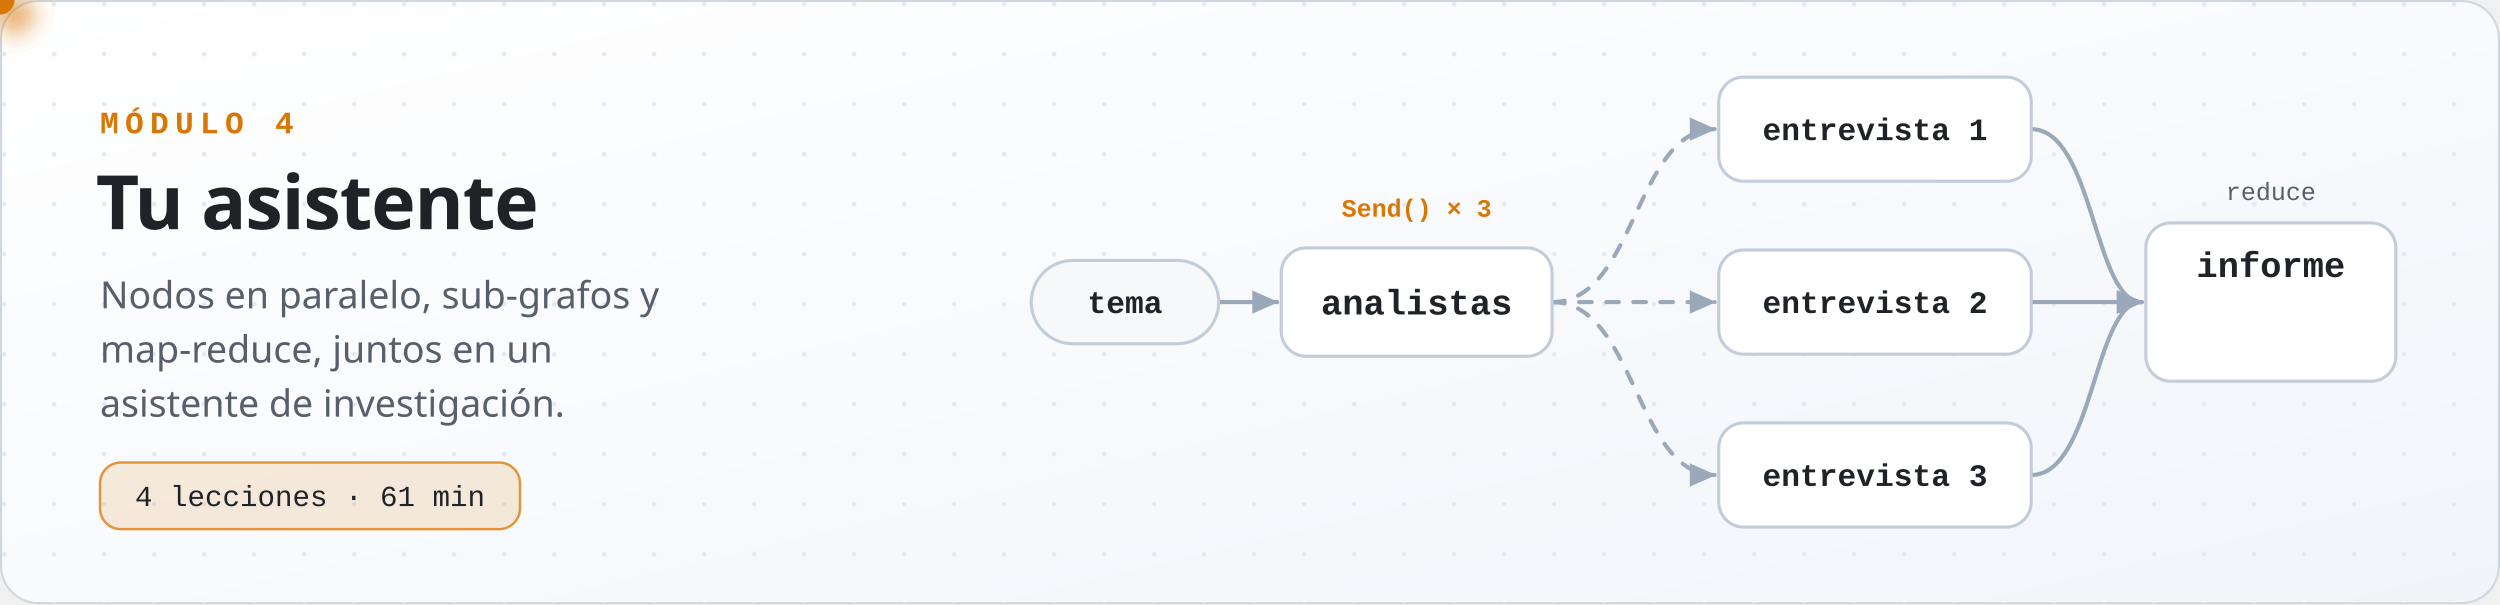
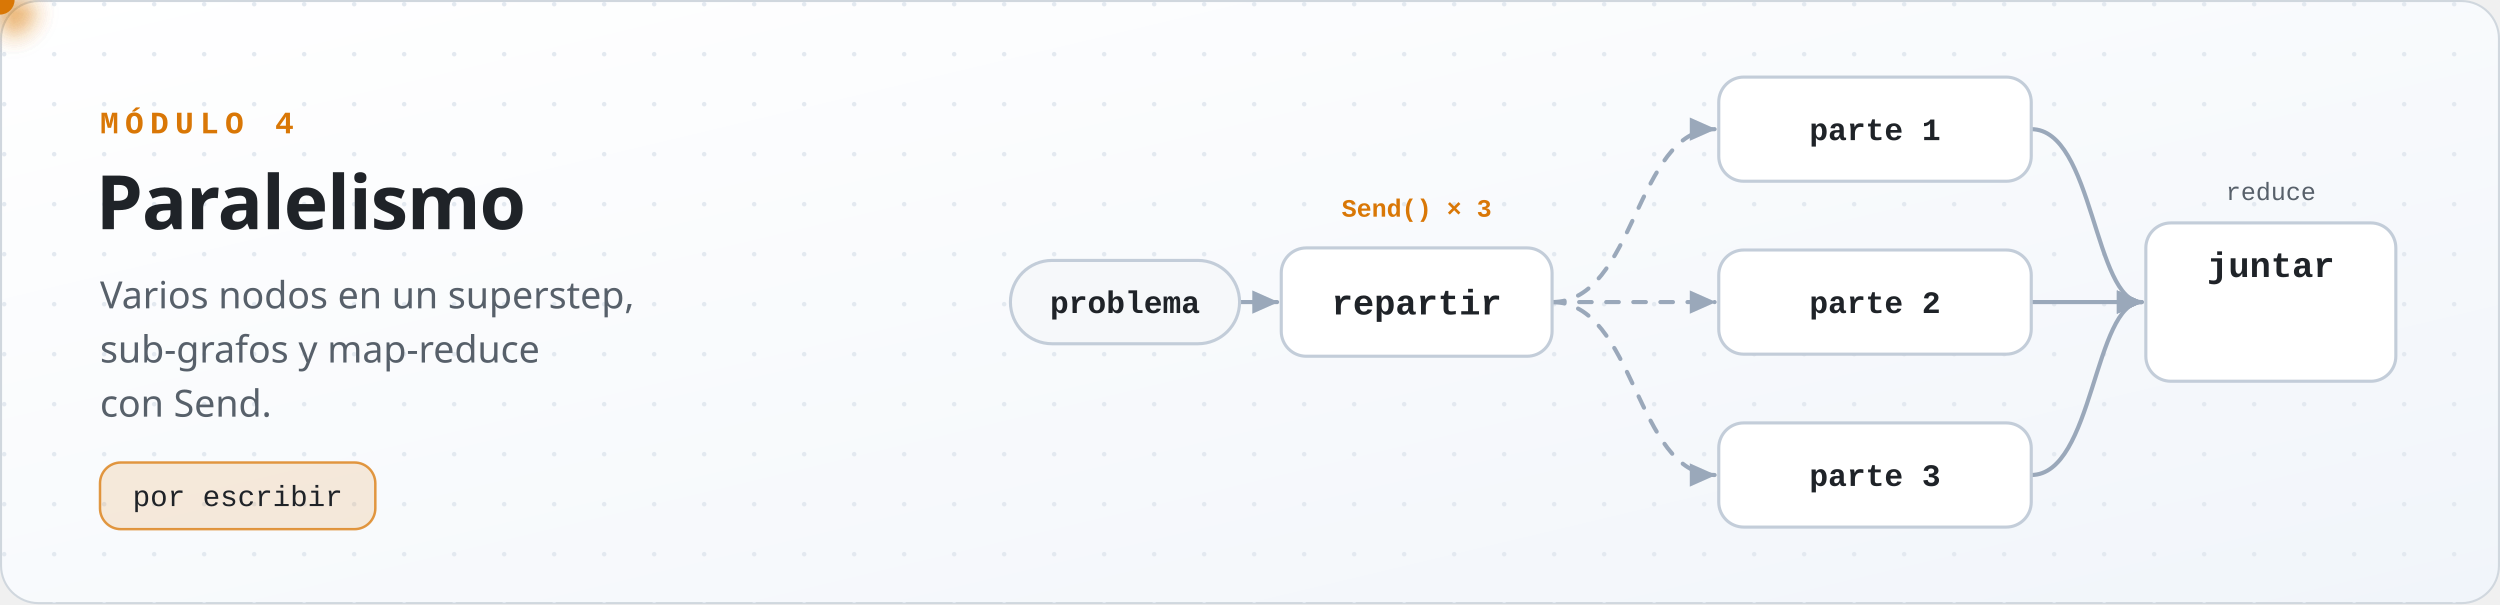
<svg xmlns="http://www.w3.org/2000/svg" width="1200" height="290" viewBox="0 0 1200 290" role="img" aria-labelledby="titulo">
  <style>
.sans{font-family:-apple-system,BlinkMacSystemFont,'Segoe UI','Noto Sans',Helvetica,Arial,sans-serif}
.mono{font-family:ui-monospace,SFMono-Regular,'SF Mono',Menlo,Consolas,'Liberation Mono',monospace}
.marcha{stroke-dasharray:6 7;animation:marcha 1.3s linear infinite}
@keyframes marcha{to{stroke-dashoffset:-26}}
@media (prefers-reduced-motion:reduce){.marcha{animation:none}}
</style>
  <defs>
    <linearGradient id="fondo" x1="0" y1="0" x2="1" y2="1">
      <stop offset="0" stop-color="#ffffff" />
      <stop offset="1" stop-color="#f1f5fa" />
    </linearGradient>
    <pattern id="puntos" width="24" height="24" patternUnits="userSpaceOnUse">
      <circle cx="2" cy="2" r="1.1" fill="#e3e9f0" />
    </pattern>
    <filter id="difuso" x="-100%" y="-100%" width="300%" height="300%">
      <feGaussianBlur stdDeviation="7" />
    </filter>
    <marker id="flecha" viewBox="0 0 10 10" refX="8.5" refY="5" markerWidth="7" markerHeight="7" orient="auto">
      <path d="M0,1 L9,5 L0,9 z" fill="#9aa8ba" />
    </marker>
  </defs>
  <rect x=".5" y=".5" width="1199" height="289" rx="18" fill="url(#fondo)" stroke="#d0d7de" />
  <rect x=".5" y=".5" width="1199" height="289" rx="18" fill="url(#puntos)" />
  <text x="48" y="64" class="mono" font-size="15" font-weight="700" fill="#d97706" text-anchor="start" letter-spacing="3">MÓDULO 4</text>
-   <text x="46" y="110" class="sans" font-size="36" font-weight="800" fill="#1f2328" text-anchor="start" letter-spacing="-0.5">Tu asistente</text>
-   <text x="48" y="148" class="sans" font-size="18" font-weight="400" fill="#57606a" text-anchor="start">Nodos en paralelo, sub-grafos y</text>
-   <text x="48" y="174" class="sans" font-size="18" font-weight="400" fill="#57606a" text-anchor="start">map-reduce, juntos en un</text>
-   <text x="48" y="200" class="sans" font-size="18" font-weight="400" fill="#57606a" text-anchor="start">asistente de investigación.</text>
+   <text x="46" y="110" class="sans" font-size="36" font-weight="800" fill="#1f2328" text-anchor="start" letter-spacing="-0.5">Paralelismo</text>
+   <text x="48" y="148" class="sans" font-size="18" font-weight="400" fill="#57606a" text-anchor="start">Varios nodos en un superstep,</text>
+   <text x="48" y="174" class="sans" font-size="18" font-weight="400" fill="#57606a" text-anchor="start">sub-grafos y map-reduce</text>
+   <text x="48" y="200" class="sans" font-size="18" font-weight="400" fill="#57606a" text-anchor="start">con Send.</text>
  <g>
-     <rect x="48" y="222" width="201.6" height="32" rx="10" fill="#d97706" fill-opacity=".14" stroke="#d97706" stroke-opacity=".75" stroke-width="1.2" />
-     <text x="148.8" y="238" class="mono" font-size="14" font-weight="400" fill="#1f2328" text-anchor="middle" dy=".35em">4 lecciones · 61 min</text>
+     <rect x="48" y="222" width="132.16" height="32" rx="10" fill="#d97706" fill-opacity=".14" stroke="#d97706" stroke-opacity=".75" stroke-width="1.2" />
+     <text x="114.08" y="238" class="mono" font-size="14" font-weight="400" fill="#1f2328" text-anchor="middle" dy=".35em">por escribir</text>
  </g>
  <path d="M585,145 L613,145" fill="none" stroke="#9aa8ba" stroke-width="2" stroke-linecap="round" marker-end="url(#flecha)" />
  <path d="M745,145 C785,145 785,62 823,62" fill="none" stroke="#9aa8ba" stroke-width="2" stroke-linecap="round" class="marcha" marker-end="url(#flecha)" />
  <path d="M975,62 C1005,62 1005,145 1028,145" fill="none" stroke="#9aa8ba" stroke-width="2" stroke-linecap="round" marker-end="url(#flecha)" />
  <path d="M745,145 C785,145 785,145 823,145" fill="none" stroke="#9aa8ba" stroke-width="2" stroke-linecap="round" class="marcha" marker-end="url(#flecha)" />
  <path d="M975,145 C1005,145 1005,145 1028,145" fill="none" stroke="#9aa8ba" stroke-width="2" stroke-linecap="round" marker-end="url(#flecha)" />
  <path d="M745,145 C785,145 785,228 823,228" fill="none" stroke="#9aa8ba" stroke-width="2" stroke-linecap="round" class="marcha" marker-end="url(#flecha)" />
  <path d="M975,228 C1005,228 1005,145 1028,145" fill="none" stroke="#9aa8ba" stroke-width="2" stroke-linecap="round" marker-end="url(#flecha)" />
  <text x="680" y="104" class="mono" font-size="12" font-weight="600" fill="#d97706" text-anchor="middle">Send() × 3</text>
  <text x="1090" y="96" class="mono" font-size="12" font-weight="400" fill="#57606a" text-anchor="middle">reduce</text>
  <g>
    <animateMotion dur="10s" repeatCount="indefinite" calcMode="linear" keyTimes="0;0.04;0.055;0.075;0.09;1" keyPoints="0;0;0.321;0.536;1;1" path="M540,145 L585,145 L615,145 L680,145" />
    <circle r="15.4" fill="#d97706" opacity=".45" filter="url(#difuso)" />
    <circle r="7" fill="#d97706" />
  </g>
  <g>
    <animateMotion dur="10s" repeatCount="indefinite" calcMode="linear" keyTimes="0;0.18;0.195;0.25;0.265;0.34;0.355;0.405;0.42;1" keyPoints="0;0;0.129;0.372;0.522;0.522;0.671;0.88;1;1" path="M680,145 L745,145 C785,145 785,62 825,62 L900,62 L975,62 C1005,62 1005,145 1030,145 L1090,145" />
    <circle r="13.2" fill="#d97706" opacity=".45" filter="url(#difuso)" />
    <circle r="6" fill="#d97706" />
  </g>
  <g>
    <animateMotion dur="10s" repeatCount="indefinite" calcMode="linear" keyTimes="0;0.18;0.195;0.25;0.265;0.39;0.405;0.455;0.47;1" keyPoints="0;0;0.159;0.354;0.537;0.537;0.72;0.854;1;1" path="M680,145 L745,145 C785,145 785,145 825,145 L900,145 L975,145 C1005,145 1005,145 1030,145 L1090,145" />
    <circle r="13.2" fill="#d97706" opacity=".45" filter="url(#difuso)" />
    <circle r="6" fill="#d97706" />
  </g>
  <g>
    <animateMotion dur="10s" repeatCount="indefinite" calcMode="linear" keyTimes="0;0.18;0.195;0.25;0.265;0.31;0.325;0.375;0.39;1" keyPoints="0;0;0.129;0.372;0.522;0.522;0.671;0.88;1;1" path="M680,145 L745,145 C785,145 785,228 825,228 L900,228 L975,228 C1005,228 1005,145 1030,145 L1090,145" />
    <circle r="13.2" fill="#d97706" opacity=".45" filter="url(#difuso)" />
    <circle r="6" fill="#d97706" />
  </g>
-   <rect x="495" y="125" width="90" height="40" rx="20" fill="#d97706" opacity="0" filter="url(#difuso)">
+   <rect x="485" y="125" width="110" height="40" rx="20" fill="#d97706" opacity="0" filter="url(#difuso)">
    <animate attributeName="opacity" dur="10s" repeatCount="indefinite" calcMode="linear" keyTimes="0;0.01;0.04;0.06;0.09;1" values="0;0;0.32;0.32;0;0" />
  </rect>
-   <rect x="495" y="125" width="90" height="40" rx="20" fill="#f6f8fa" stroke="#c3cdd9" stroke-width="1.5" />
-   <rect x="495" y="125" width="90" height="40" rx="20" fill="#d97706" fill-opacity=".1" stroke="#d97706" stroke-width="2.5" opacity="0">
+   <rect x="485" y="125" width="110" height="40" rx="20" fill="#f6f8fa" stroke="#c3cdd9" stroke-width="1.5" />
+   <rect x="485" y="125" width="110" height="40" rx="20" fill="#d97706" fill-opacity=".1" stroke="#d97706" stroke-width="2.5" opacity="0">
    <animate attributeName="opacity" dur="10s" repeatCount="indefinite" calcMode="linear" keyTimes="0;0.01;0.04;0.06;0.09;1" values="0;0;1;1;0;0" />
  </rect>
-   <text x="540" y="145" class="mono" font-size="15" font-weight="600" fill="#1f2328" text-anchor="middle" dy=".35em">tema</text>
+   <text x="540" y="145" class="mono" font-size="15" font-weight="600" fill="#1f2328" text-anchor="middle" dy=".35em">problema</text>
  <rect x="615" y="119" width="130" height="52" rx="12" fill="#d97706" opacity="0" filter="url(#difuso)">
    <animate attributeName="opacity" dur="10s" repeatCount="indefinite" calcMode="linear" keyTimes="0;0.075;0.105;0.195;0.225;1" values="0;0;0.32;0.32;0;0" />
  </rect>
  <rect x="615" y="119" width="130" height="52" rx="12" fill="#ffffff" stroke="#c3cdd9" stroke-width="1.5" />
  <rect x="615" y="119" width="130" height="52" rx="12" fill="#d97706" fill-opacity=".1" stroke="#d97706" stroke-width="2.5" opacity="0">
    <animate attributeName="opacity" dur="10s" repeatCount="indefinite" calcMode="linear" keyTimes="0;0.075;0.105;0.195;0.225;1" values="0;0;1;1;0;0" />
  </rect>
-   <text x="680" y="145" class="mono" font-size="17" font-weight="600" fill="#1f2328" text-anchor="middle" dy=".35em">analistas</text>
+   <text x="680" y="145" class="mono" font-size="17" font-weight="600" fill="#1f2328" text-anchor="middle" dy=".35em">repartir</text>
  <rect x="825" y="37" width="150" height="50" rx="12" fill="#d97706" opacity="0" filter="url(#difuso)">
    <animate attributeName="opacity" dur="10s" repeatCount="indefinite" calcMode="linear" keyTimes="0;0.25;0.28;0.355;0.385;1" values="0;0;0.32;0.32;0;0" />
  </rect>
  <rect x="825" y="37" width="150" height="50" rx="12" fill="#ffffff" stroke="#c3cdd9" stroke-width="1.5" />
  <rect x="825" y="37" width="150" height="50" rx="12" fill="#d97706" fill-opacity=".1" stroke="#d97706" stroke-width="2.5" opacity="0">
    <animate attributeName="opacity" dur="10s" repeatCount="indefinite" calcMode="linear" keyTimes="0;0.25;0.28;0.355;0.385;1" values="0;0;1;1;0;0" />
  </rect>
-   <text x="900" y="62" class="mono" font-size="15" font-weight="600" fill="#1f2328" text-anchor="middle" dy=".35em">entrevista 1</text>
+   <text x="900" y="62" class="mono" font-size="15" font-weight="600" fill="#1f2328" text-anchor="middle" dy=".35em">parte 1</text>
  <rect x="825" y="120" width="150" height="50" rx="12" fill="#d97706" opacity="0" filter="url(#difuso)">
    <animate attributeName="opacity" dur="10s" repeatCount="indefinite" calcMode="linear" keyTimes="0;0.25;0.28;0.405;0.435;1" values="0;0;0.32;0.32;0;0" />
  </rect>
  <rect x="825" y="120" width="150" height="50" rx="12" fill="#ffffff" stroke="#c3cdd9" stroke-width="1.5" />
  <rect x="825" y="120" width="150" height="50" rx="12" fill="#d97706" fill-opacity=".1" stroke="#d97706" stroke-width="2.5" opacity="0">
    <animate attributeName="opacity" dur="10s" repeatCount="indefinite" calcMode="linear" keyTimes="0;0.25;0.28;0.405;0.435;1" values="0;0;1;1;0;0" />
  </rect>
-   <text x="900" y="145" class="mono" font-size="15" font-weight="600" fill="#1f2328" text-anchor="middle" dy=".35em">entrevista 2</text>
+   <text x="900" y="145" class="mono" font-size="15" font-weight="600" fill="#1f2328" text-anchor="middle" dy=".35em">parte 2</text>
  <rect x="825" y="203" width="150" height="50" rx="12" fill="#d97706" opacity="0" filter="url(#difuso)">
    <animate attributeName="opacity" dur="10s" repeatCount="indefinite" calcMode="linear" keyTimes="0;0.25;0.28;0.325;0.355;1" values="0;0;0.32;0.32;0;0" />
  </rect>
  <rect x="825" y="203" width="150" height="50" rx="12" fill="#ffffff" stroke="#c3cdd9" stroke-width="1.5" />
  <rect x="825" y="203" width="150" height="50" rx="12" fill="#d97706" fill-opacity=".1" stroke="#d97706" stroke-width="2.5" opacity="0">
    <animate attributeName="opacity" dur="10s" repeatCount="indefinite" calcMode="linear" keyTimes="0;0.25;0.28;0.325;0.355;1" values="0;0;1;1;0;0" />
  </rect>
-   <text x="900" y="228" class="mono" font-size="15" font-weight="600" fill="#1f2328" text-anchor="middle" dy=".35em">entrevista 3</text>
+   <text x="900" y="228" class="mono" font-size="15" font-weight="600" fill="#1f2328" text-anchor="middle" dy=".35em">parte 3</text>
  <rect x="1030" y="107" width="120" height="76" rx="12" fill="#d97706" opacity="0" filter="url(#difuso)">
    <animate attributeName="opacity" dur="10s" repeatCount="indefinite" calcMode="linear" keyTimes="0;0.455;0.485;0.92;0.95;1" values="0;0;0.32;0.32;0;0" />
  </rect>
  <rect x="1030" y="107" width="120" height="76" rx="12" fill="#ffffff" stroke="#c3cdd9" stroke-width="1.5" />
  <rect x="1030" y="107" width="120" height="76" rx="12" fill="#d97706" fill-opacity=".1" stroke="#d97706" stroke-width="2.5" opacity="0">
    <animate attributeName="opacity" dur="10s" repeatCount="indefinite" calcMode="linear" keyTimes="0;0.455;0.485;0.92;0.95;1" values="0;0;1;1;0;0" />
  </rect>
-   <text x="1090" y="127" class="mono" font-size="17" font-weight="600" fill="#1f2328" text-anchor="middle" dy=".35em">informe</text>
+   <text x="1090" y="127" class="mono" font-size="17" font-weight="600" fill="#1f2328" text-anchor="middle" dy=".35em">juntar</text>
  <path d="M1055,151 L1125,151" stroke="#d97706" stroke-width="3" stroke-linecap="round" pathLength="100" stroke-dasharray="100" stroke-dashoffset="100">
    <animate attributeName="stroke-dashoffset" dur="10s" repeatCount="indefinite" calcMode="linear" keyTimes="0;0.48;0.53;0.99;1" values="100;100;0;0;100" />
  </path>
  <path d="M1055,162 L1113,162" stroke="#d97706" stroke-width="3" stroke-linecap="round" pathLength="100" stroke-dasharray="100" stroke-dashoffset="100">
    <animate attributeName="stroke-dashoffset" dur="10s" repeatCount="indefinite" calcMode="linear" keyTimes="0;0.52;0.57;0.99;1" values="100;100;0;0;100" />
  </path>
  <path d="M1055,173 L1101,173" stroke="#d97706" stroke-width="3" stroke-linecap="round" pathLength="100" stroke-dasharray="100" stroke-dashoffset="100">
    <animate attributeName="stroke-dashoffset" dur="10s" repeatCount="indefinite" calcMode="linear" keyTimes="0;0.56;0.61;0.99;1" values="100;100;0;0;100" />
  </path>
</svg>
